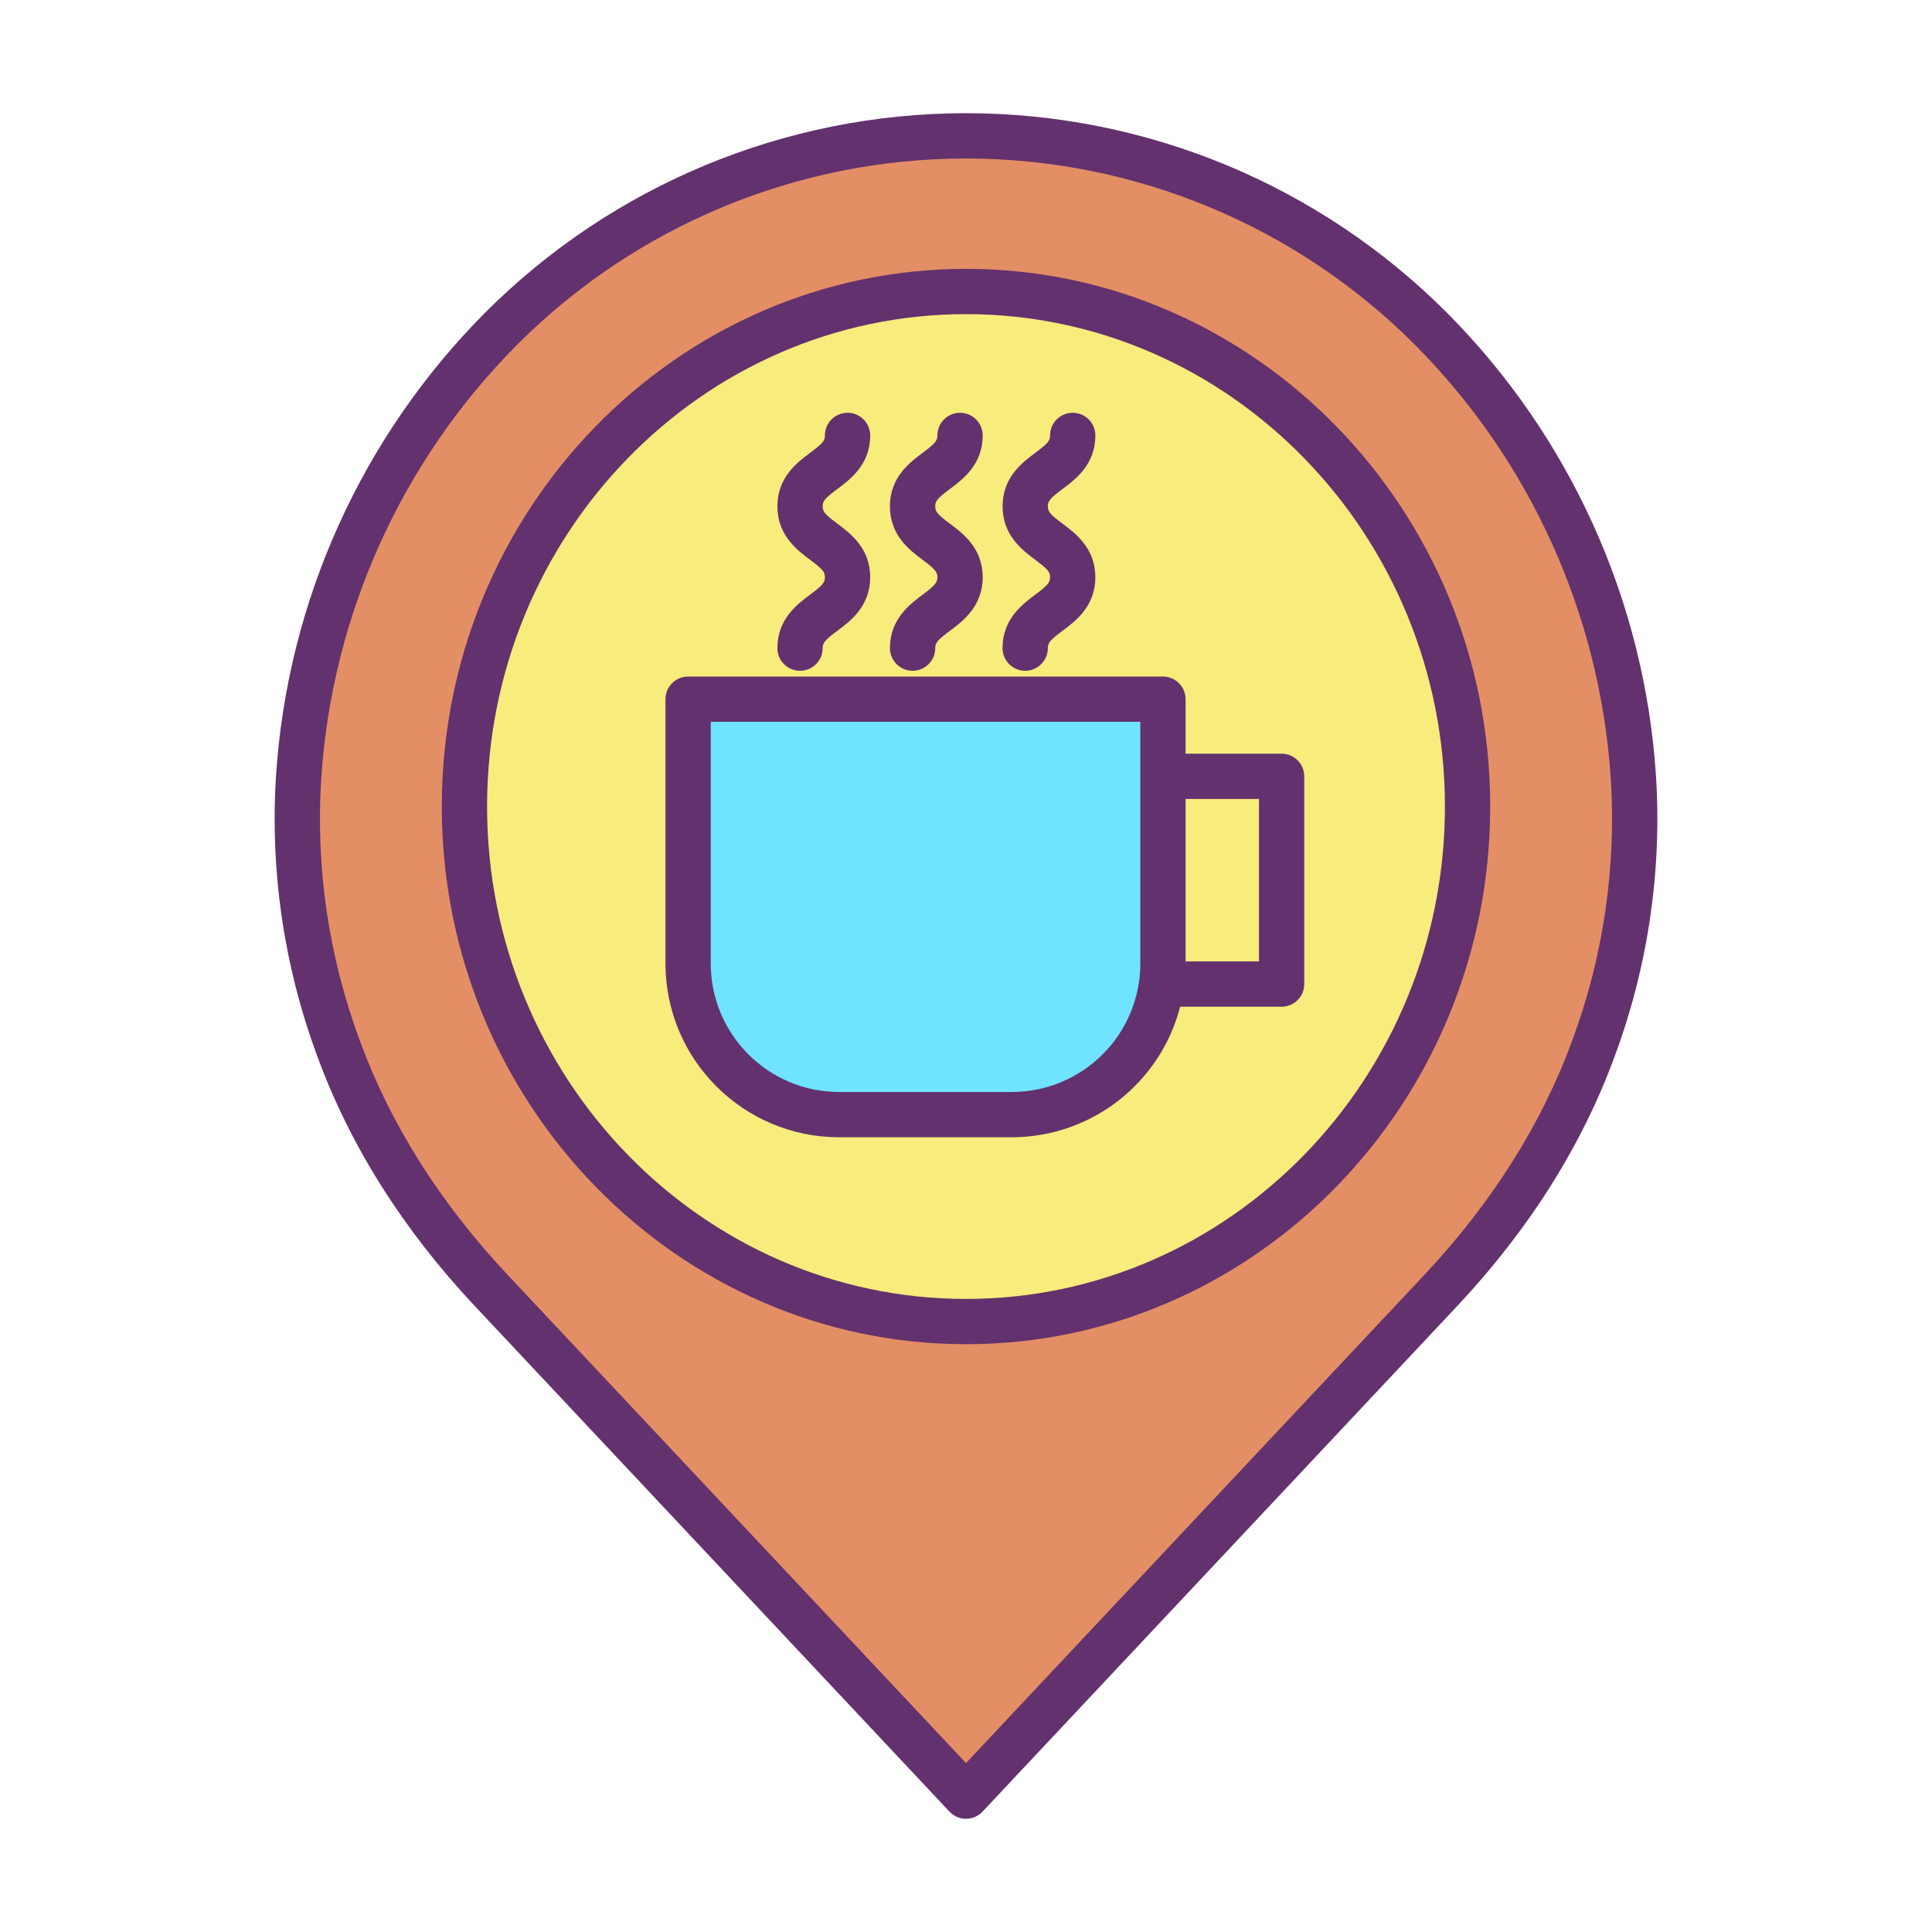
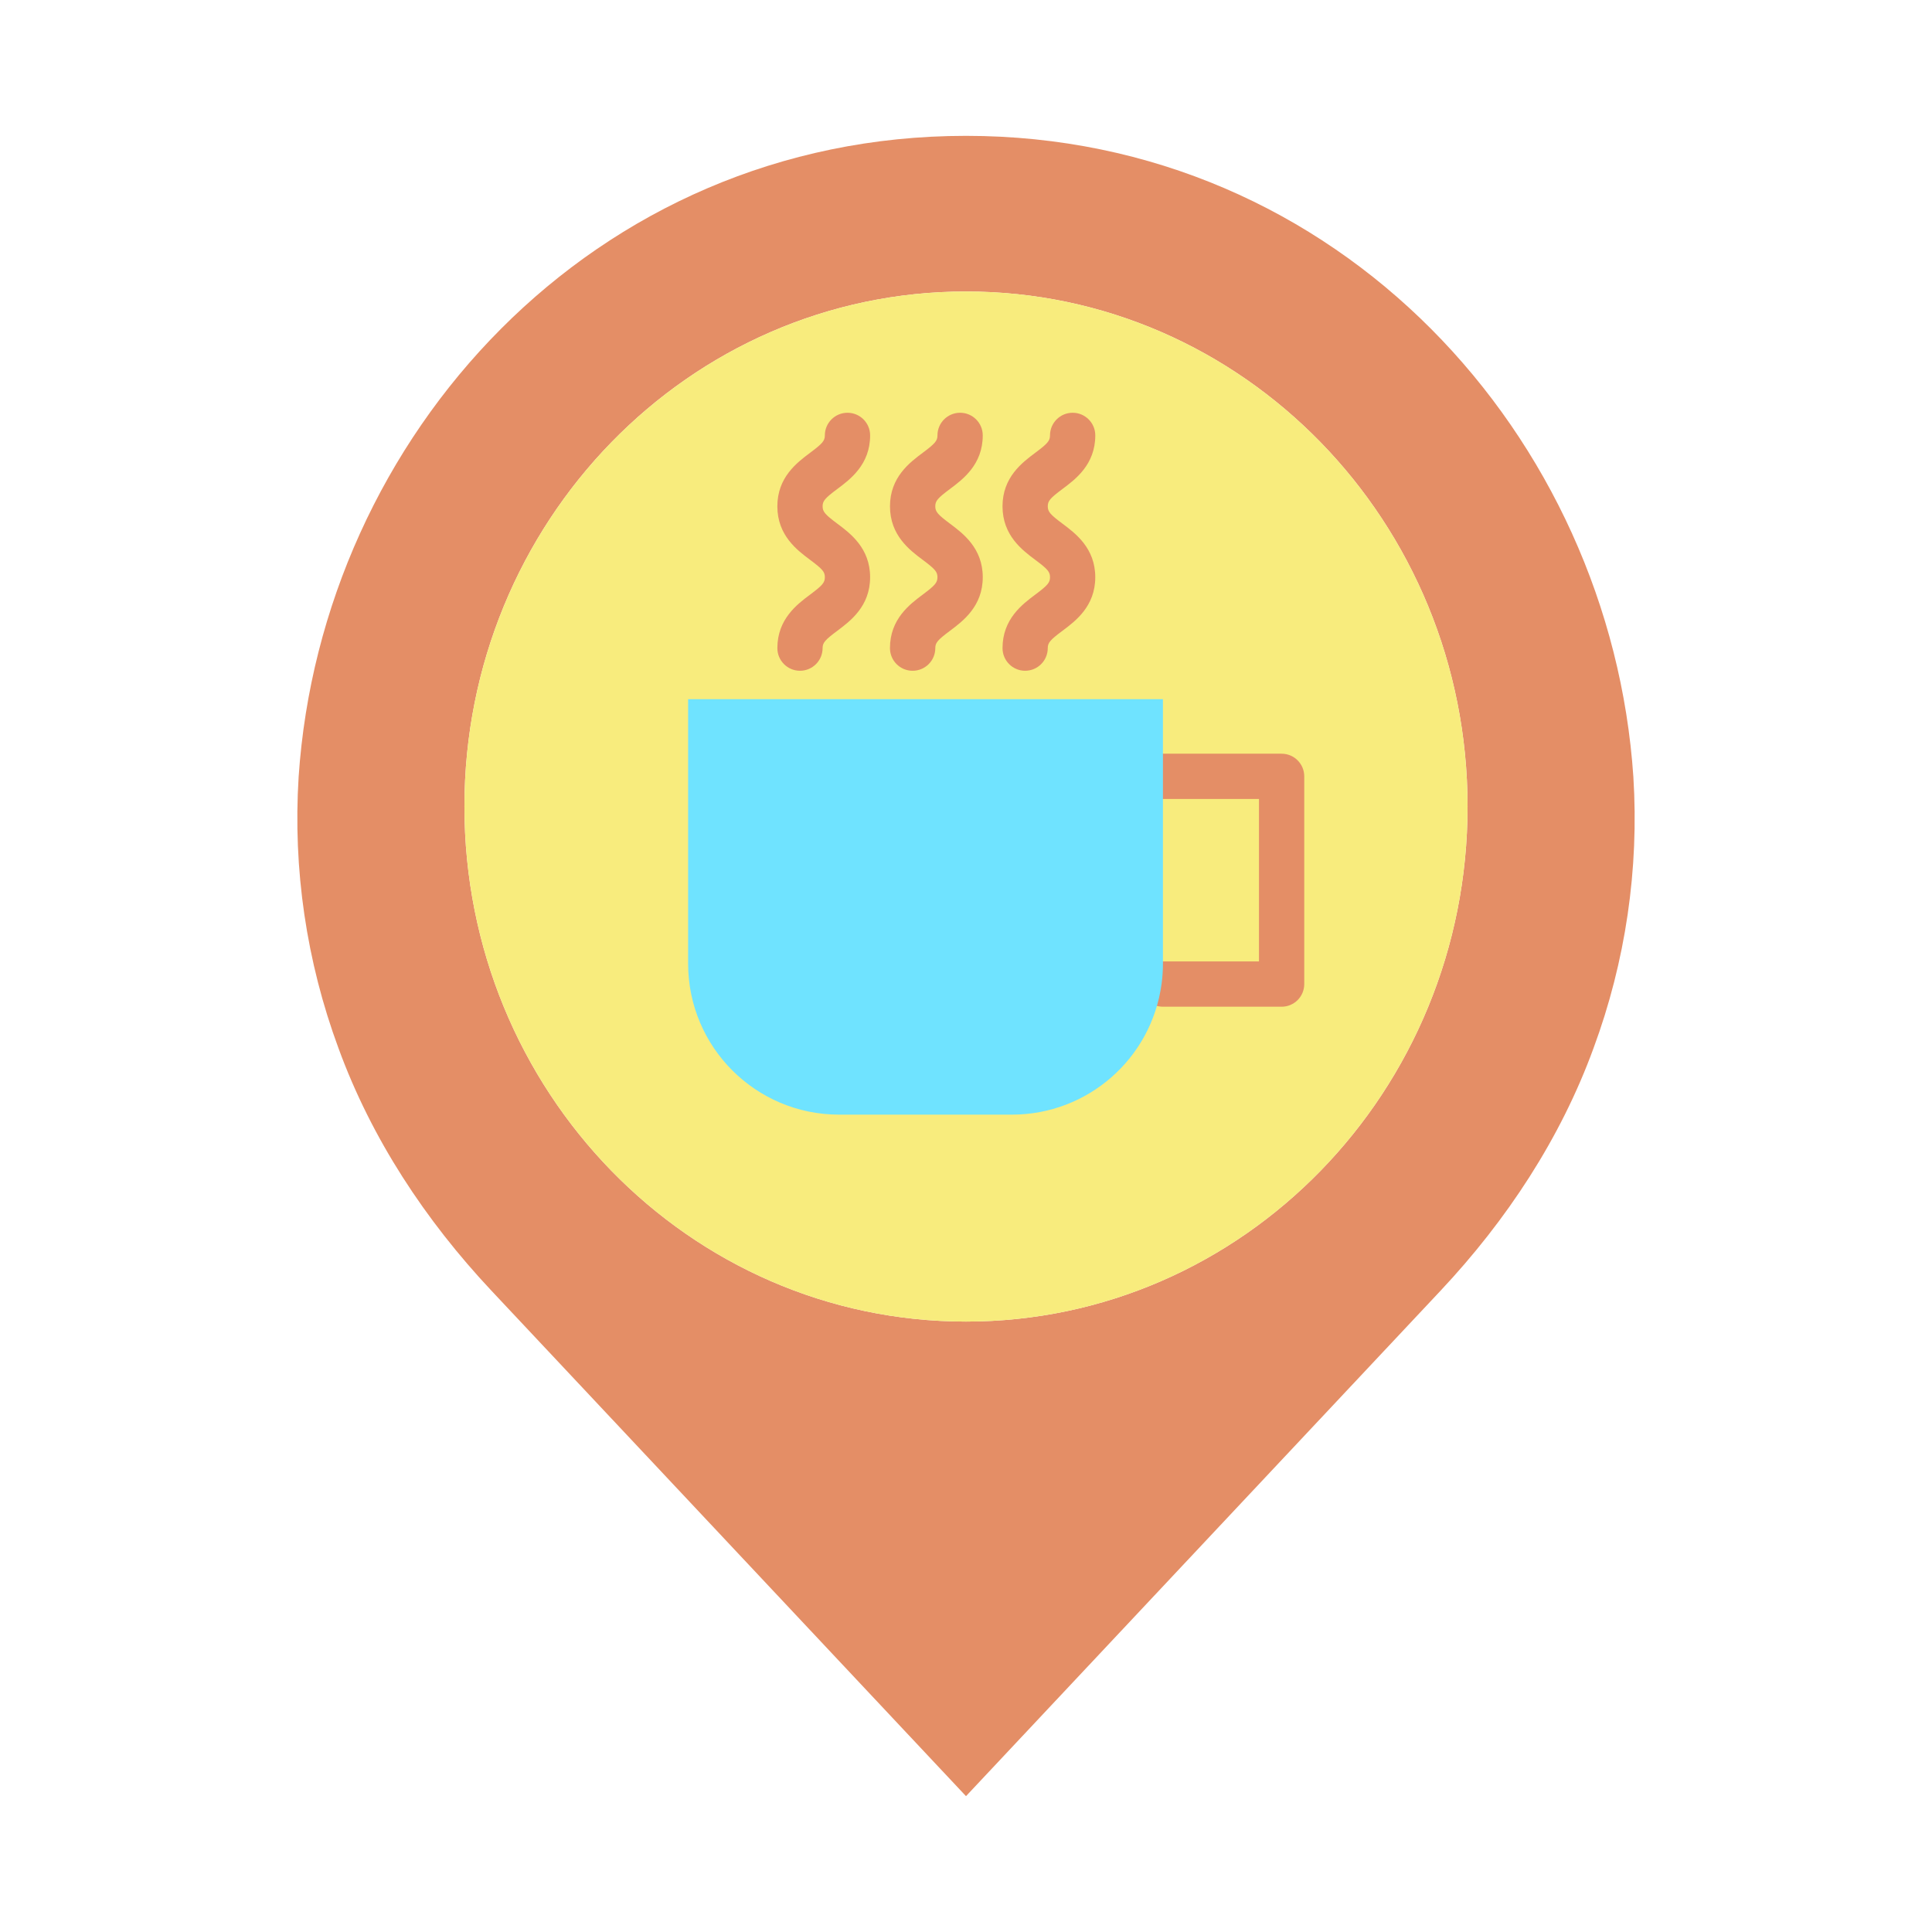
<svg xmlns="http://www.w3.org/2000/svg" id="Layer_1" data-name="Layer 1" viewBox="0 0 512 512" width="512" height="512">
+   <path d="M339.64,205.74v55.05H308.19l-.36-.05a39.406,39.406,0,0,0,.36-5.35V205.74Z" style="fill:#f8ec7d" />
  <path d="M432.86,205.9a175.565,175.565,0,0,1-10.56,71.88c-8.76,24-23.03,45.61-40.51,64.24L256,476,130.21,342.02c-17.48-18.63-31.75-40.24-40.51-64.24A175.565,175.565,0,0,1,79.14,205.9C85.17,115.8,157.11,36,256,36S426.83,115.8,432.86,205.9Zm-43.94,7.84c0-75.38-59.51-136.49-132.92-136.49S123.08,138.36,123.08,213.74,182.59,350.23,256,350.23,388.92,289.12,388.92,213.74Z" style="fill:#e48e66" />
-   <path d="M256,77.25c73.41,0,132.92,61.11,132.92,136.49S329.41,350.23,256,350.23,123.08,289.12,123.08,213.74,182.59,77.25,256,77.25Zm83.64,183.54V205.74H308.19V185.29H182.36v70.1a40,40,0,0,0,40,40h45.83a40,40,0,0,0,39.64-34.65l.36.05Z" style="fill:#f8ec7d" />
-   <path d="M339.64,205.74v55.05H308.19l-.36-.05a39.406,39.406,0,0,0,.36-5.35V205.74Z" style="fill:#f8ec7d" />
+   <path d="M256,77.25c73.41,0,132.92,61.11,132.92,136.49S329.41,350.23,256,350.23,123.08,289.12,123.08,213.74,182.59,77.25,256,77.25Z" style="fill:#f8ec7d" />
+   <path d="M339.64,266.79H308.19a6,6,0,0,1,0-12h25.45V211.74H308.19a6,6,0,0,1,0-12h31.45a6,6,0,0,1,6,6v55.05A6,6,0,0,1,339.64,266.79Z" style="fill:#e48e66" />
+   <path d="M212.01,177.76a6,6,0,0,1-6-6c0-7.7,5.238-11.612,8.7-14.2,3.268-2.439,3.886-3.168,3.886-4.592s-.617-2.145-3.881-4.58c-3.468-2.588-8.709-6.5-8.709-14.21s5.238-11.612,8.7-14.2c3.268-2.439,3.886-3.169,3.886-4.592a6,6,0,0,1,12,0c0,7.711-5.242,11.622-8.709,14.21-3.265,2.435-3.881,3.163-3.881,4.58s.617,2.153,3.886,4.592c3.465,2.586,8.7,6.5,8.7,14.2s-5.242,11.622-8.709,14.21c-3.265,2.435-3.881,3.163-3.881,4.58A6,6,0,0,1,212.01,177.76Z" style="fill:#e48e66" />
+   <path d="M241.85,177.76a6,6,0,0,1-6-6c0-7.7,5.233-11.61,8.7-14.2,3.265-2.439,3.883-3.168,3.883-4.593s-.617-2.146-3.878-4.582c-3.465-2.588-8.7-6.5-8.7-14.208s5.233-11.61,8.7-14.2c3.265-2.439,3.883-3.169,3.883-4.593a6,6,0,1,1,12,0c0,7.709-5.238,11.62-8.7,14.208-3.262,2.436-3.878,3.164-3.878,4.582s.617,2.154,3.882,4.593c3.464,2.587,8.7,6.5,8.7,14.2s-5.238,11.62-8.7,14.208c-3.262,2.436-3.878,3.164-3.878,4.582A6,6,0,0,1,241.85,177.76Z" style="fill:#e48e66" />
+   <path d="M271.68,177.76a6,6,0,0,1-6-6c0-7.7,5.238-11.612,8.7-14.2,3.268-2.439,3.886-3.168,3.886-4.592s-.617-2.145-3.881-4.58c-3.468-2.588-8.709-6.5-8.709-14.21s5.238-11.612,8.7-14.2c3.268-2.439,3.886-3.169,3.886-4.592a6,6,0,1,1,12,0c0,7.711-5.242,11.622-8.709,14.21-3.265,2.435-3.881,3.163-3.881,4.58s.617,2.153,3.885,4.592c3.466,2.586,8.7,6.5,8.7,14.2s-5.242,11.622-8.709,14.21c-3.265,2.435-3.881,3.163-3.881,4.58A6,6,0,0,1,271.68,177.76Z" style="fill:#e48e66" />
  <path d="M308.19,205.74v49.65a39.406,39.406,0,0,1-.36,5.35,40,40,0,0,1-39.64,34.65H222.36a40,40,0,0,1-40-40v-70.1H308.19Z" style="fill:#6fe3ff" />
-   <path d="M314.19,199.74V185.29a6,6,0,0,0-6-6H182.36a6,6,0,0,0-6,6v70.1a46.053,46.053,0,0,0,46,46h45.83a46.14,46.14,0,0,0,44.557-34.6H339.64a6,6,0,0,0,6-6V205.74a6,6,0,0,0-6-6Zm-12.307,60.206A34.074,34.074,0,0,1,268.19,289.39H222.36a34.038,34.038,0,0,1-34-34v-64.1H302.19v64.1a33.478,33.478,0,0,1-.3,4.534Zm31.757-5.156H314.19V211.74h19.45Z" style="fill:#63316d" />
-   <path d="M214.714,157.562c-3.466,2.586-8.7,6.5-8.7,14.2a6,6,0,0,0,12,0c0-1.417.616-2.145,3.881-4.58,3.467-2.588,8.709-6.5,8.709-14.21s-5.239-11.612-8.7-14.2c-3.269-2.439-3.886-3.168-3.886-4.592s.616-2.145,3.881-4.58c3.467-2.588,8.709-6.5,8.709-14.21a6,6,0,0,0-12,0c0,1.423-.618,2.153-3.886,4.592-3.466,2.586-8.7,6.5-8.7,14.2s5.241,11.622,8.709,14.21c3.264,2.435,3.881,3.163,3.881,4.58S217.982,155.123,214.714,157.562Z" style="fill:#63316d" />
-   <path d="M244.547,157.563c-3.464,2.587-8.7,6.5-8.7,14.2a6,6,0,0,0,12,0c0-1.418.616-2.146,3.878-4.582,3.464-2.588,8.7-6.5,8.7-14.208s-5.234-11.61-8.7-14.2c-3.265-2.439-3.882-3.169-3.882-4.593s.616-2.146,3.878-4.582c3.464-2.588,8.7-6.5,8.7-14.208a6,6,0,1,0-12,0c0,1.424-.618,2.154-3.883,4.593-3.464,2.587-8.7,6.5-8.7,14.2s5.237,11.62,8.7,14.208c3.261,2.436,3.878,3.164,3.878,4.582S247.812,155.124,244.547,157.563Z" style="fill:#63316d" />
-   <path d="M274.384,157.562c-3.466,2.586-8.7,6.5-8.7,14.2a6,6,0,0,0,12,0c0-1.417.616-2.145,3.881-4.58,3.467-2.588,8.709-6.5,8.709-14.21s-5.239-11.612-8.7-14.2c-3.268-2.439-3.885-3.168-3.885-4.592s.616-2.145,3.881-4.58c3.467-2.588,8.709-6.5,8.709-14.21a6,6,0,1,0-12,0c0,1.423-.618,2.153-3.886,4.592-3.466,2.586-8.7,6.5-8.7,14.2s5.241,11.622,8.709,14.21c3.264,2.435,3.881,3.163,3.881,4.58S277.652,155.123,274.384,157.562Z" style="fill:#63316d" />
-   <path d="M383.5,82.928a180.041,180.041,0,0,0-255.006,0A191.691,191.691,0,0,0,73.153,205.5a180.706,180.706,0,0,0,10.91,74.337c8.629,23.641,22.683,45.942,41.773,66.288l125.79,133.98a6,6,0,0,0,8.748,0L386.166,346.125c19.088-20.345,33.142-42.646,41.771-66.288a180.7,180.7,0,0,0,10.91-74.337A191.691,191.691,0,0,0,383.5,82.928Zm33.16,192.8c-8.069,22.11-21.275,43.035-39.247,62.19L256,467.234,134.586,337.914c-17.974-19.156-31.18-40.081-39.249-62.19A168.765,168.765,0,0,1,85.126,206.3,179.7,179.7,0,0,1,137,91.4a168.042,168.042,0,0,1,238,0,179.7,179.7,0,0,1,51.872,114.9A168.76,168.76,0,0,1,416.663,275.723Z" style="fill:#63316d" />
-   <path d="M256,71.25c-76.6,0-138.92,63.921-138.92,142.49S179.4,356.23,256,356.23s138.92-63.92,138.92-142.49S332.6,71.25,256,71.25Zm0,272.98c-69.984,0-126.92-58.538-126.92-130.49S186.016,83.25,256,83.25s126.92,58.538,126.92,130.49S325.984,344.23,256,344.23Z" style="fill:#63316d" />
</svg>
